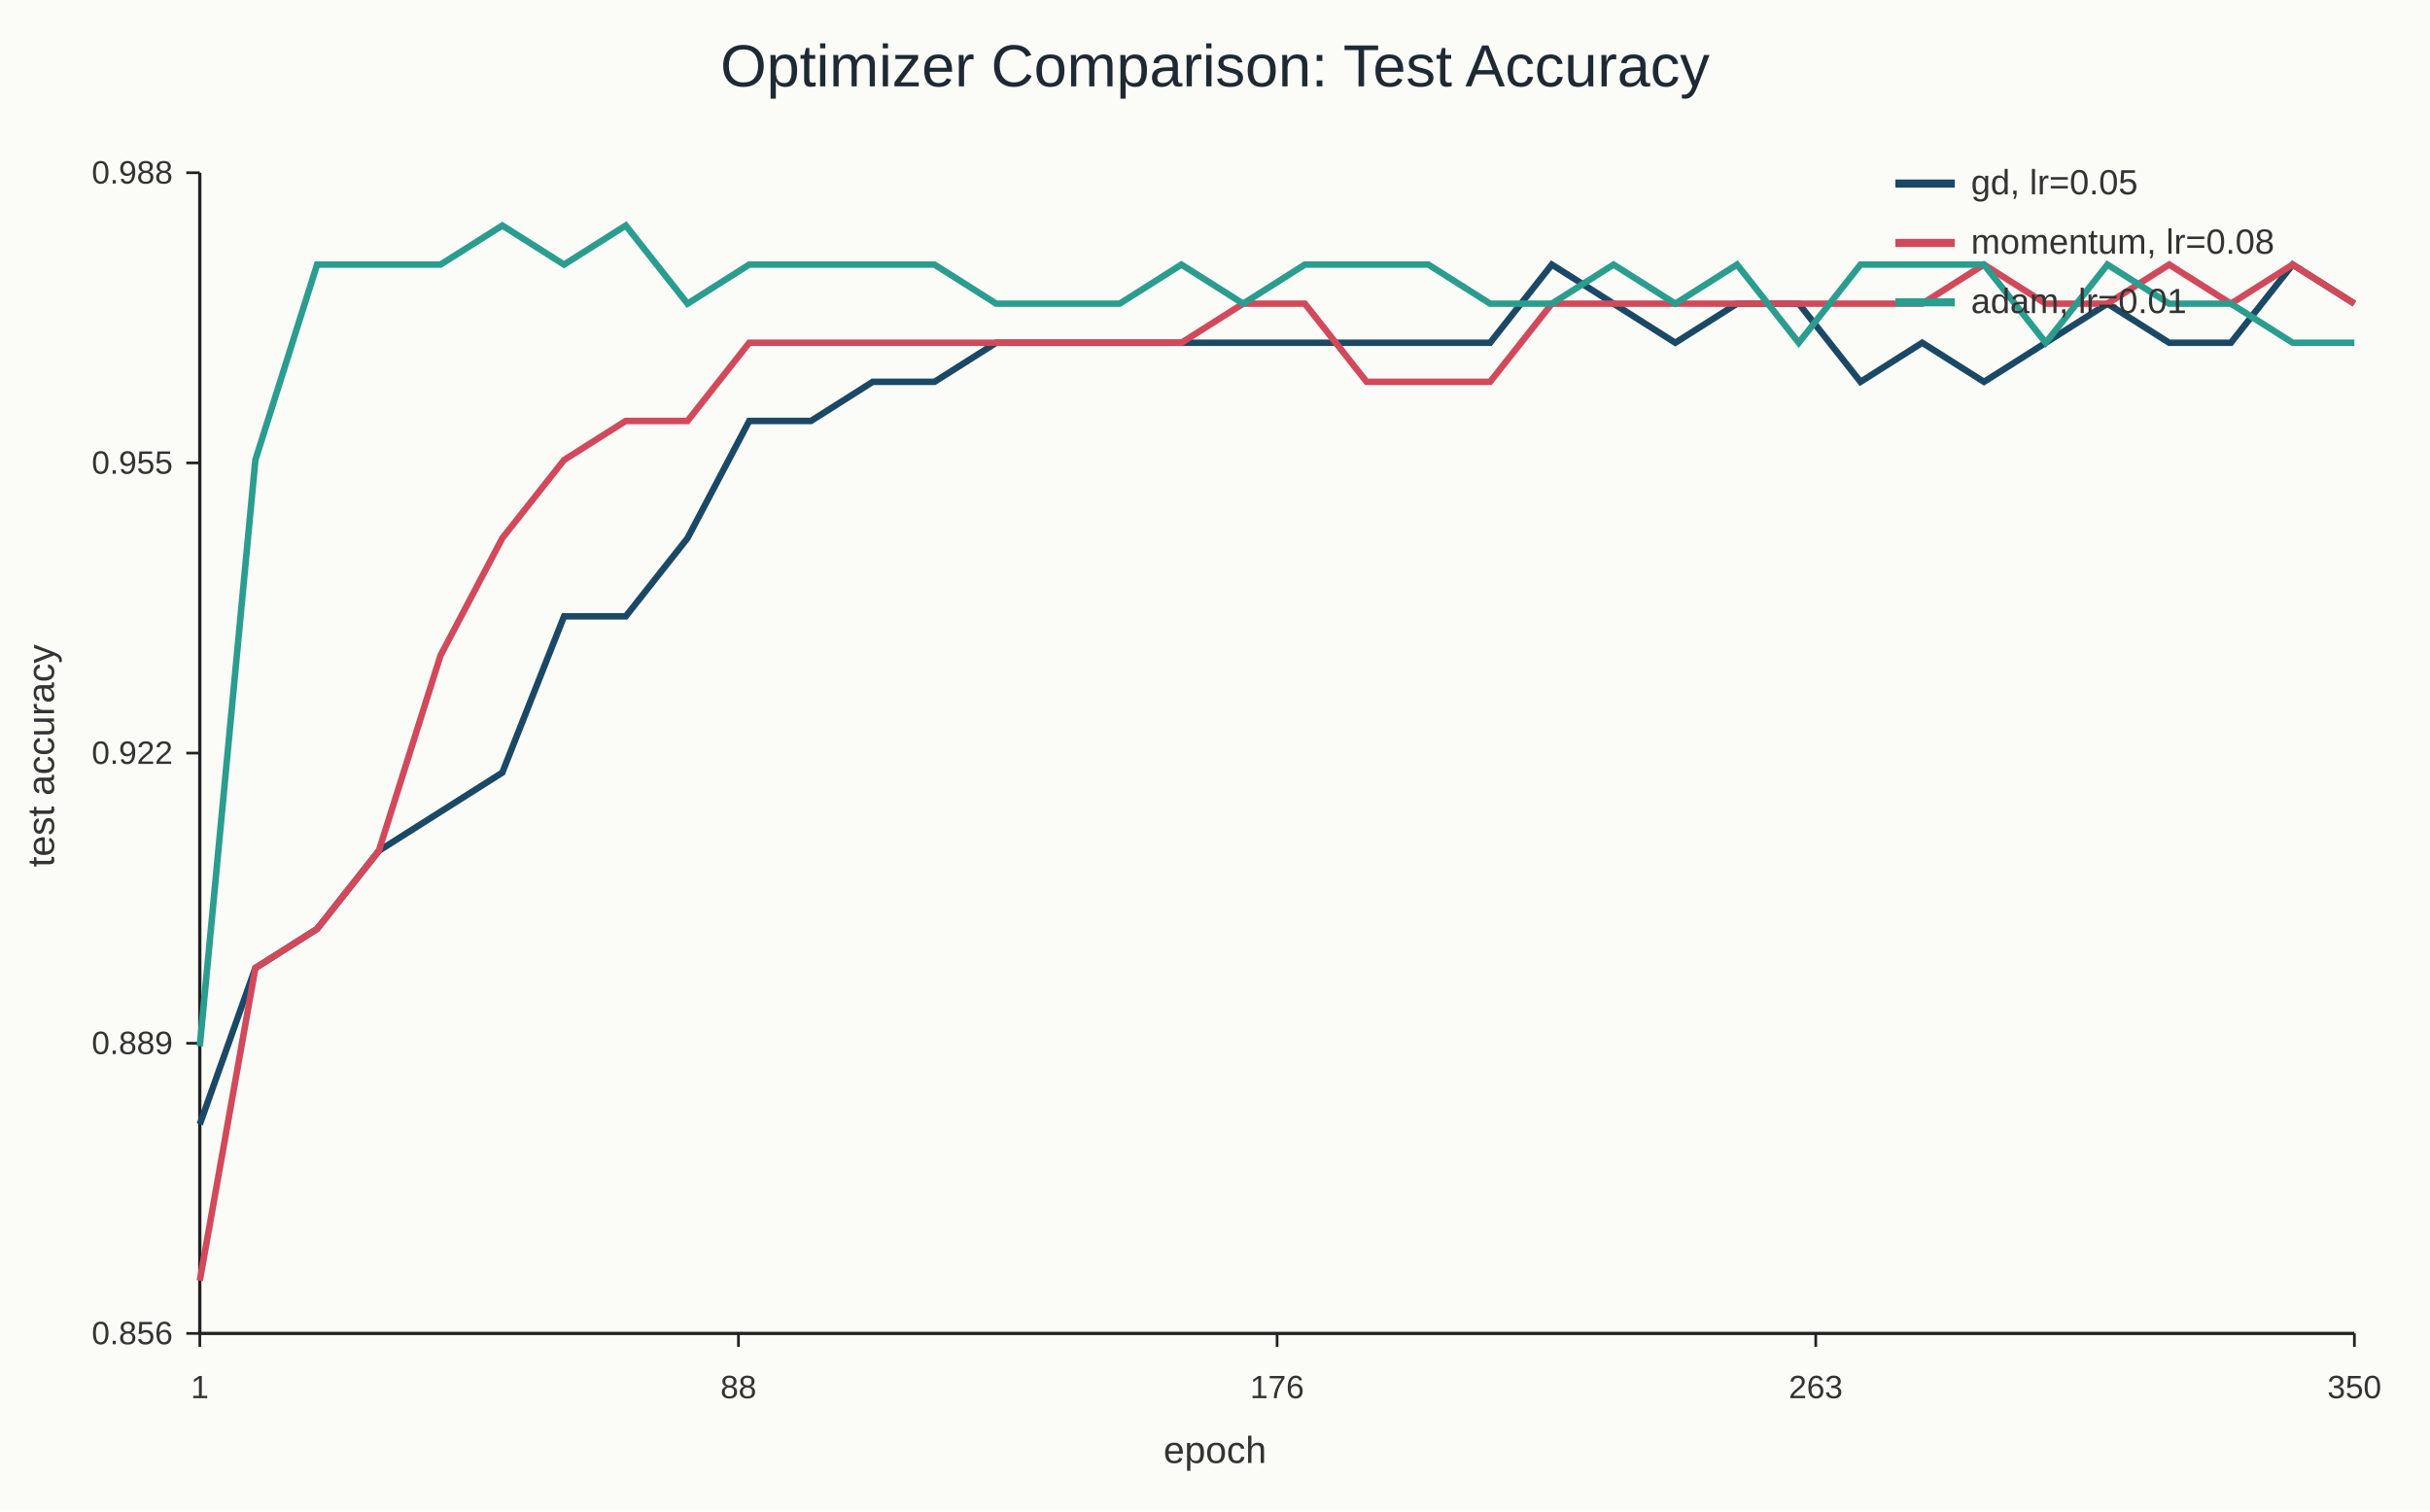
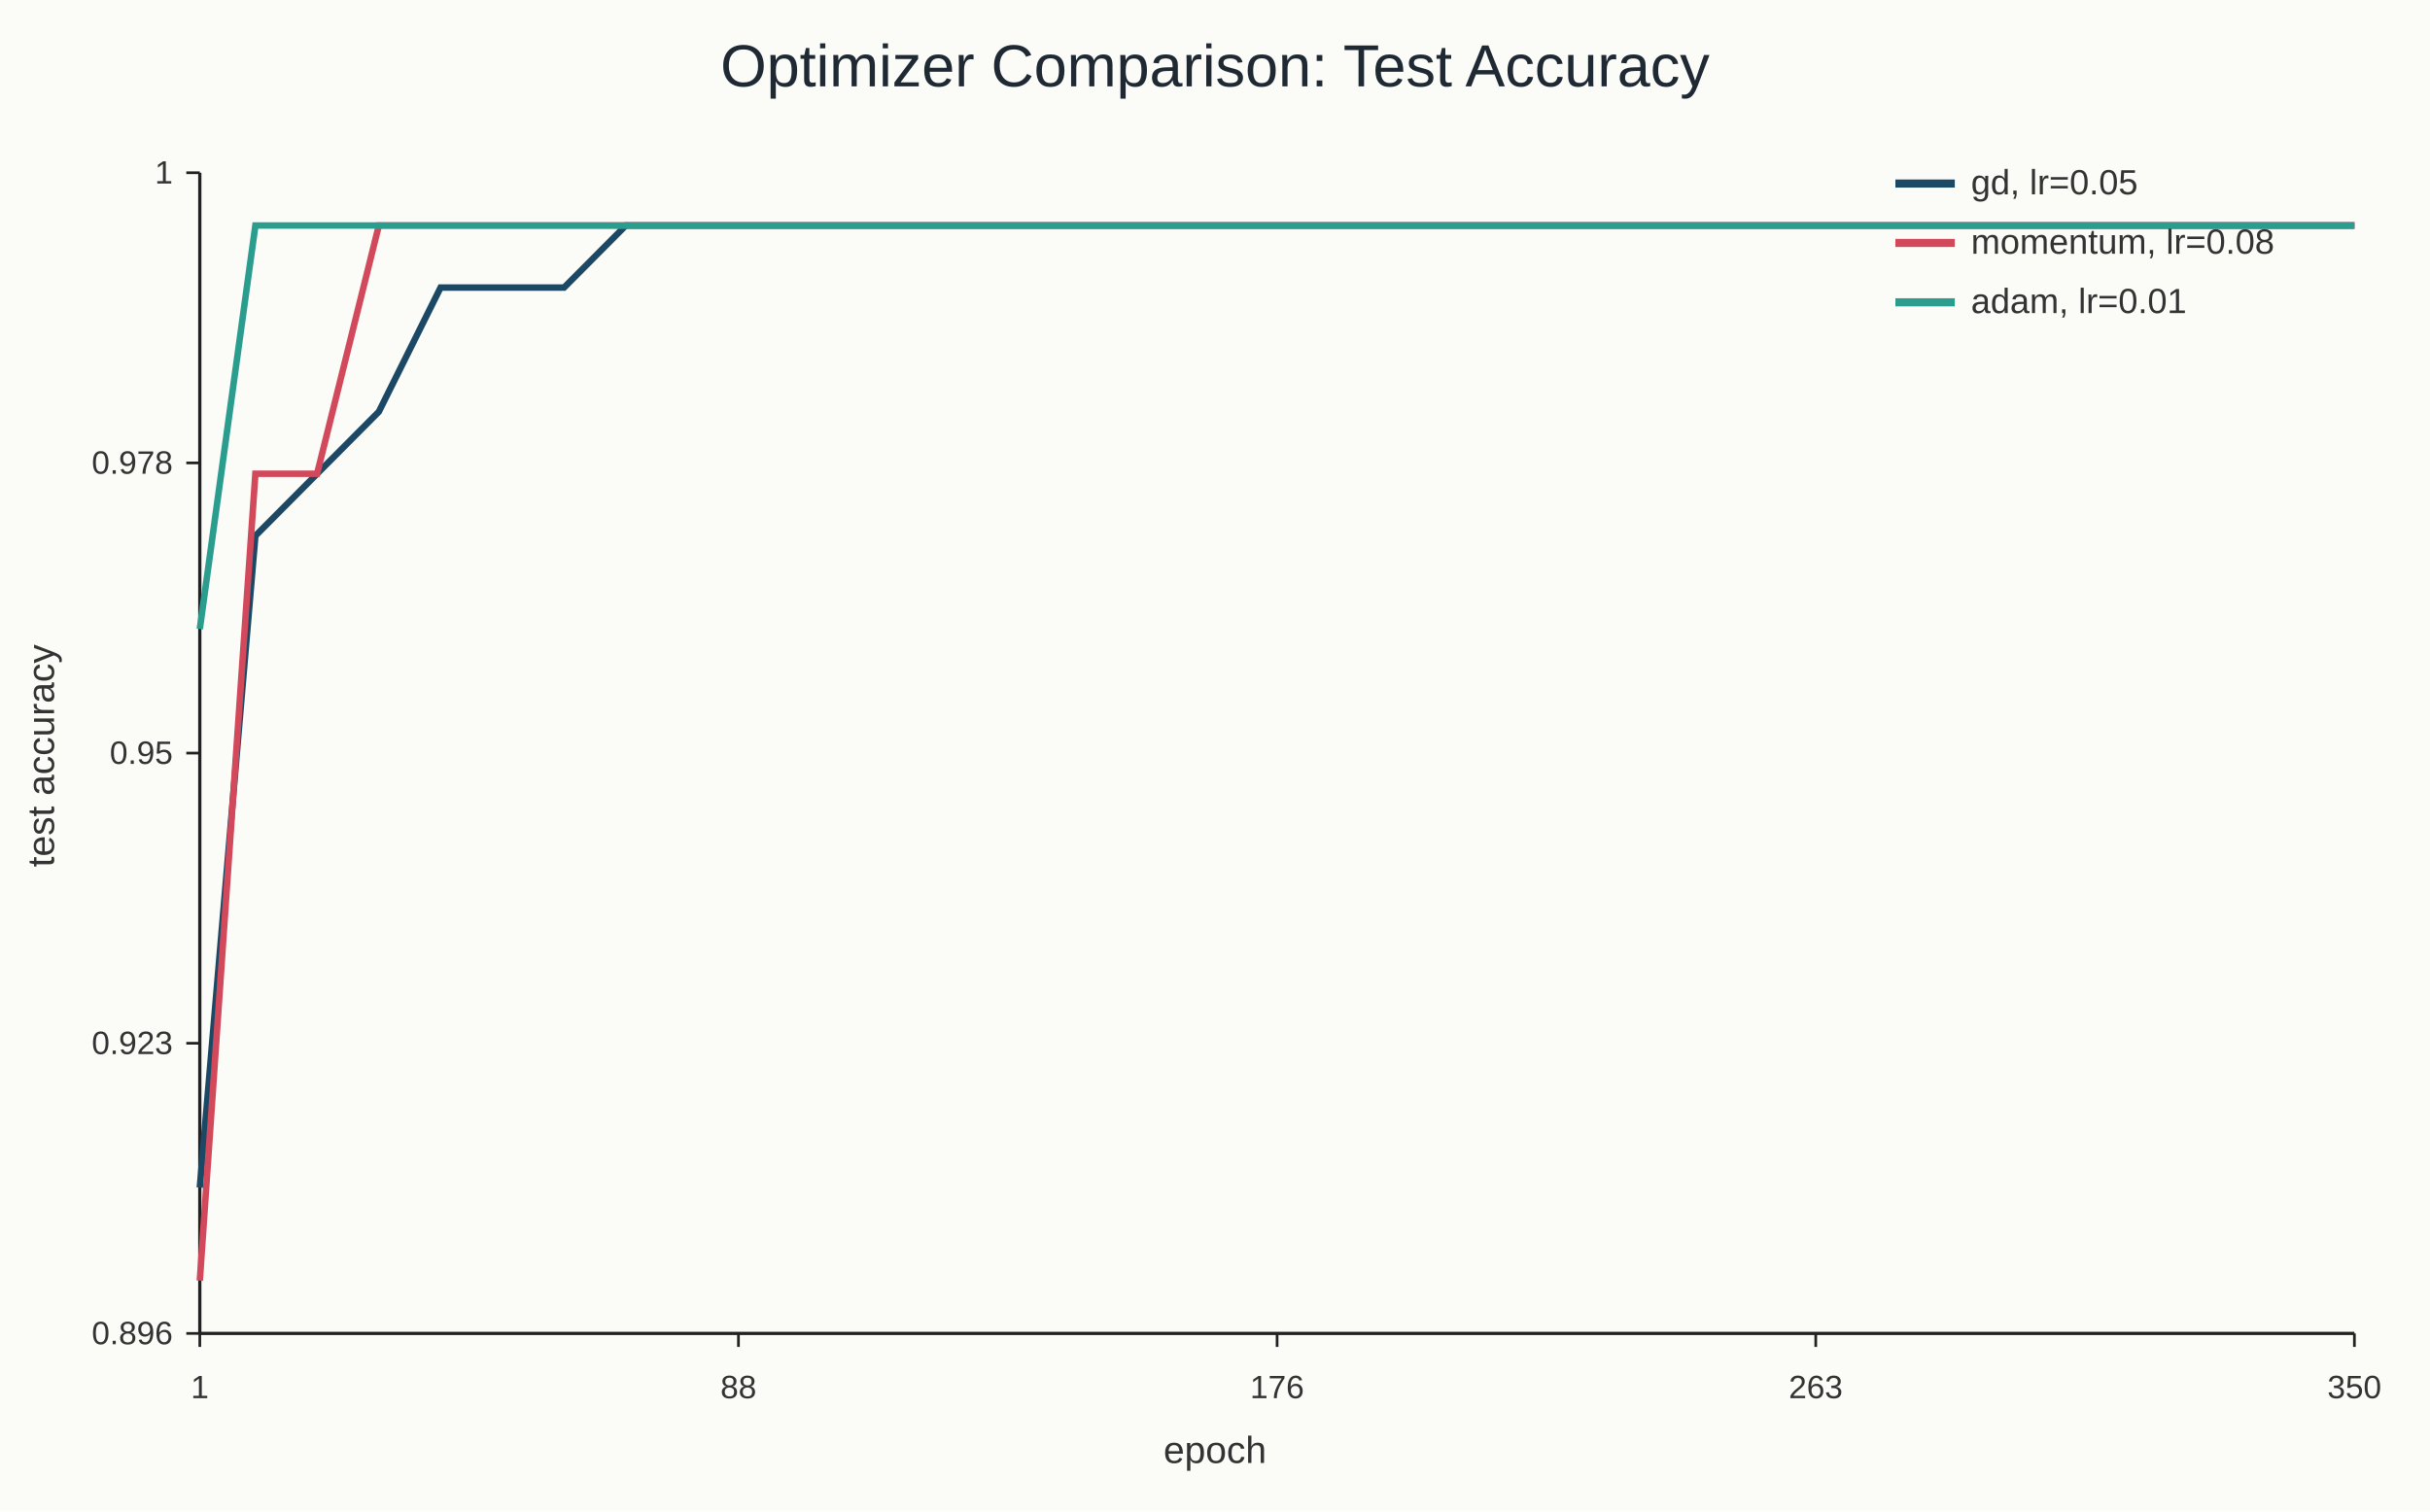
<svg xmlns="http://www.w3.org/2000/svg" width="900" height="560" viewBox="0 0 900 560">
  <rect width="100%" height="100%" fill="#fbfbf8" />
  <text x="450.0" y="32" text-anchor="middle" font-family="Arial" font-size="22" fill="#1f2933">Optimizer Comparison: Test Accuracy</text>
  <line x1="74" y1="64" x2="74" y2="494" stroke="#222" stroke-width="1.2" />
  <line x1="74" y1="494" x2="872" y2="494" stroke="#222" stroke-width="1.2" />
  <line x1="74.0" y1="494" x2="74.0" y2="499" stroke="#222" />
  <text x="74.0" y="518" text-anchor="middle" font-family="Arial" font-size="12" fill="#333">1</text>
  <line x1="273.5" y1="494" x2="273.5" y2="499" stroke="#222" />
  <text x="273.5" y="518" text-anchor="middle" font-family="Arial" font-size="12" fill="#333">88</text>
  <line x1="473.0" y1="494" x2="473.0" y2="499" stroke="#222" />
  <text x="473.0" y="518" text-anchor="middle" font-family="Arial" font-size="12" fill="#333">176</text>
  <line x1="672.5" y1="494" x2="672.5" y2="499" stroke="#222" />
  <text x="672.5" y="518" text-anchor="middle" font-family="Arial" font-size="12" fill="#333">263</text>
  <line x1="872.0" y1="494" x2="872.0" y2="499" stroke="#222" />
  <text x="872.0" y="518" text-anchor="middle" font-family="Arial" font-size="12" fill="#333">350</text>
  <line x1="69" y1="494.0" x2="74" y2="494.0" stroke="#222" />
-   <text x="64" y="498.0" text-anchor="end" font-family="Arial" font-size="12" fill="#333">0.856</text>
+   <text x="64" y="498.0" text-anchor="end" font-family="Arial" font-size="12" fill="#333">0.896</text>
  <line x1="69" y1="386.5" x2="74" y2="386.5" stroke="#222" />
-   <text x="64" y="390.5" text-anchor="end" font-family="Arial" font-size="12" fill="#333">0.889</text>
+   <text x="64" y="390.5" text-anchor="end" font-family="Arial" font-size="12" fill="#333">0.923</text>
  <line x1="69" y1="279" x2="74" y2="279" stroke="#222" />
-   <text x="64" y="283" text-anchor="end" font-family="Arial" font-size="12" fill="#333">0.922</text>
+   <text x="64" y="283" text-anchor="end" font-family="Arial" font-size="12" fill="#333">0.95</text>
  <line x1="69" y1="171.5" x2="74" y2="171.5" stroke="#222" />
-   <text x="64" y="175.5" text-anchor="end" font-family="Arial" font-size="12" fill="#333">0.955</text>
+   <text x="64" y="175.5" text-anchor="end" font-family="Arial" font-size="12" fill="#333">0.978</text>
  <line x1="69" y1="64.0" x2="74" y2="64.0" stroke="#222" />
-   <text x="64" y="68.0" text-anchor="end" font-family="Arial" font-size="12" fill="#333">0.988</text>
+   <text x="64" y="68.0" text-anchor="end" font-family="Arial" font-size="12" fill="#333">1</text>
  <text x="450.0" y="542" text-anchor="middle" font-family="Arial" font-size="14" fill="#333">epoch</text>
  <text x="20" y="280.0" text-anchor="middle" transform="rotate(-90 20 280.0)" font-family="Arial" font-size="14" fill="#333">test accuracy</text>
-   <polyline fill="none" stroke="#1b4965" stroke-width="2.4" points="74.00,416.54 94.58,358.63 117.44,344.15 140.31,315.20 163.17,300.72 186.04,286.24 208.91,228.33 231.77,228.33 254.64,199.37 277.50,155.94 300.37,155.94 323.23,141.46 346.10,141.46 368.96,126.98 391.83,126.98 414.69,126.98 437.56,126.98 460.42,126.98 483.29,126.98 506.15,126.98 529.02,126.98 551.89,126.98 574.75,98.02 597.62,112.50 620.48,126.98 643.35,112.50 666.21,112.50 689.08,141.46 711.94,126.98 734.81,141.46 757.67,126.98 780.54,112.50 803.40,126.98 826.27,126.98 849.13,98.02 872.00,112.50" />
+   <polyline fill="none" stroke="#1b4965" stroke-width="2.4" points="74.00,439.96 94.58,198.52 117.44,175.52 140.31,152.53 163.17,106.54 186.04,106.54 208.91,106.54 231.77,83.55 254.64,83.55 277.50,83.55 300.37,83.55 323.23,83.55 346.10,83.55 368.96,83.55 391.83,83.55 414.69,83.55 437.56,83.55 460.42,83.55 483.29,83.55 506.15,83.55 529.02,83.55 551.89,83.55 574.75,83.55 597.62,83.55 620.48,83.55 643.35,83.55 666.21,83.55 689.08,83.55 711.94,83.55 734.81,83.55 757.67,83.55 780.54,83.55 803.40,83.55 826.27,83.55 849.13,83.55 872.00,83.55" />
  <line x1="702" y1="68" x2="724" y2="68" stroke="#1b4965" stroke-width="3" />
  <text x="730" y="72" font-family="Arial" font-size="13" fill="#333">gd, lr=0.05</text>
-   <polyline fill="none" stroke="#d1495b" stroke-width="2.4" points="74.00,474.45 94.58,358.63 117.44,344.15 140.31,315.20 163.17,242.80 186.04,199.37 208.91,170.41 231.77,155.94 254.64,155.94 277.50,126.98 300.37,126.98 323.23,126.98 346.10,126.98 368.96,126.98 391.83,126.98 414.69,126.98 437.56,126.98 460.42,112.50 483.29,112.50 506.15,141.46 529.02,141.46 551.89,141.46 574.75,112.50 597.62,112.50 620.48,112.50 643.35,112.50 666.21,112.50 689.08,112.50 711.94,112.50 734.81,98.02 757.67,112.50 780.54,112.50 803.40,98.02 826.27,112.50 849.13,98.02 872.00,112.50" />
+   <polyline fill="none" stroke="#d1495b" stroke-width="2.4" points="74.00,474.45 94.58,175.52 117.44,175.52 140.31,83.55 163.17,83.55 186.04,83.55 208.91,83.55 231.77,83.55 254.64,83.55 277.50,83.55 300.37,83.55 323.23,83.55 346.10,83.55 368.96,83.55 391.83,83.55 414.69,83.55 437.56,83.55 460.42,83.55 483.29,83.55 506.15,83.55 529.02,83.55 551.89,83.55 574.75,83.55 597.62,83.55 620.48,83.55 643.35,83.55 666.21,83.55 689.08,83.55 711.94,83.55 734.81,83.55 757.67,83.55 780.54,83.55 803.40,83.55 826.27,83.55 849.13,83.55 872.00,83.55" />
  <line x1="702" y1="90" x2="724" y2="90" stroke="#d1495b" stroke-width="3" />
  <text x="730" y="94" font-family="Arial" font-size="13" fill="#333">momentum, lr=0.08</text>
-   <polyline fill="none" stroke="#2a9d8f" stroke-width="2.4" points="74.00,387.59 94.58,170.41 117.44,98.02 140.31,98.02 163.17,98.02 186.04,83.55 208.91,98.02 231.77,83.55 254.64,112.50 277.50,98.02 300.37,98.02 323.23,98.02 346.10,98.02 368.96,112.50 391.83,112.50 414.69,112.50 437.56,98.02 460.42,112.50 483.29,98.02 506.15,98.02 529.02,98.02 551.89,112.50 574.75,112.50 597.62,98.02 620.48,112.50 643.35,98.02 666.21,126.98 689.08,98.02 711.94,98.02 734.81,98.02 757.67,126.98 780.54,98.02 803.40,112.50 826.27,112.50 849.13,126.98 872.00,126.98" />
+   <polyline fill="none" stroke="#2a9d8f" stroke-width="2.4" points="74.00,233.01 94.58,83.55 117.44,83.55 140.31,83.55 163.17,83.55 186.04,83.55 208.91,83.55 231.77,83.55 254.64,83.55 277.50,83.55 300.37,83.55 323.23,83.55 346.10,83.55 368.96,83.55 391.83,83.55 414.69,83.55 437.56,83.55 460.42,83.55 483.29,83.55 506.15,83.55 529.02,83.55 551.89,83.55 574.75,83.55 597.62,83.55 620.48,83.55 643.35,83.55 666.21,83.55 689.08,83.55 711.94,83.55 734.81,83.55 757.67,83.55 780.54,83.55 803.40,83.55 826.27,83.55 849.13,83.55 872.00,83.55" />
  <line x1="702" y1="112" x2="724" y2="112" stroke="#2a9d8f" stroke-width="3" />
  <text x="730" y="116" font-family="Arial" font-size="13" fill="#333">adam, lr=0.01</text>
</svg>
